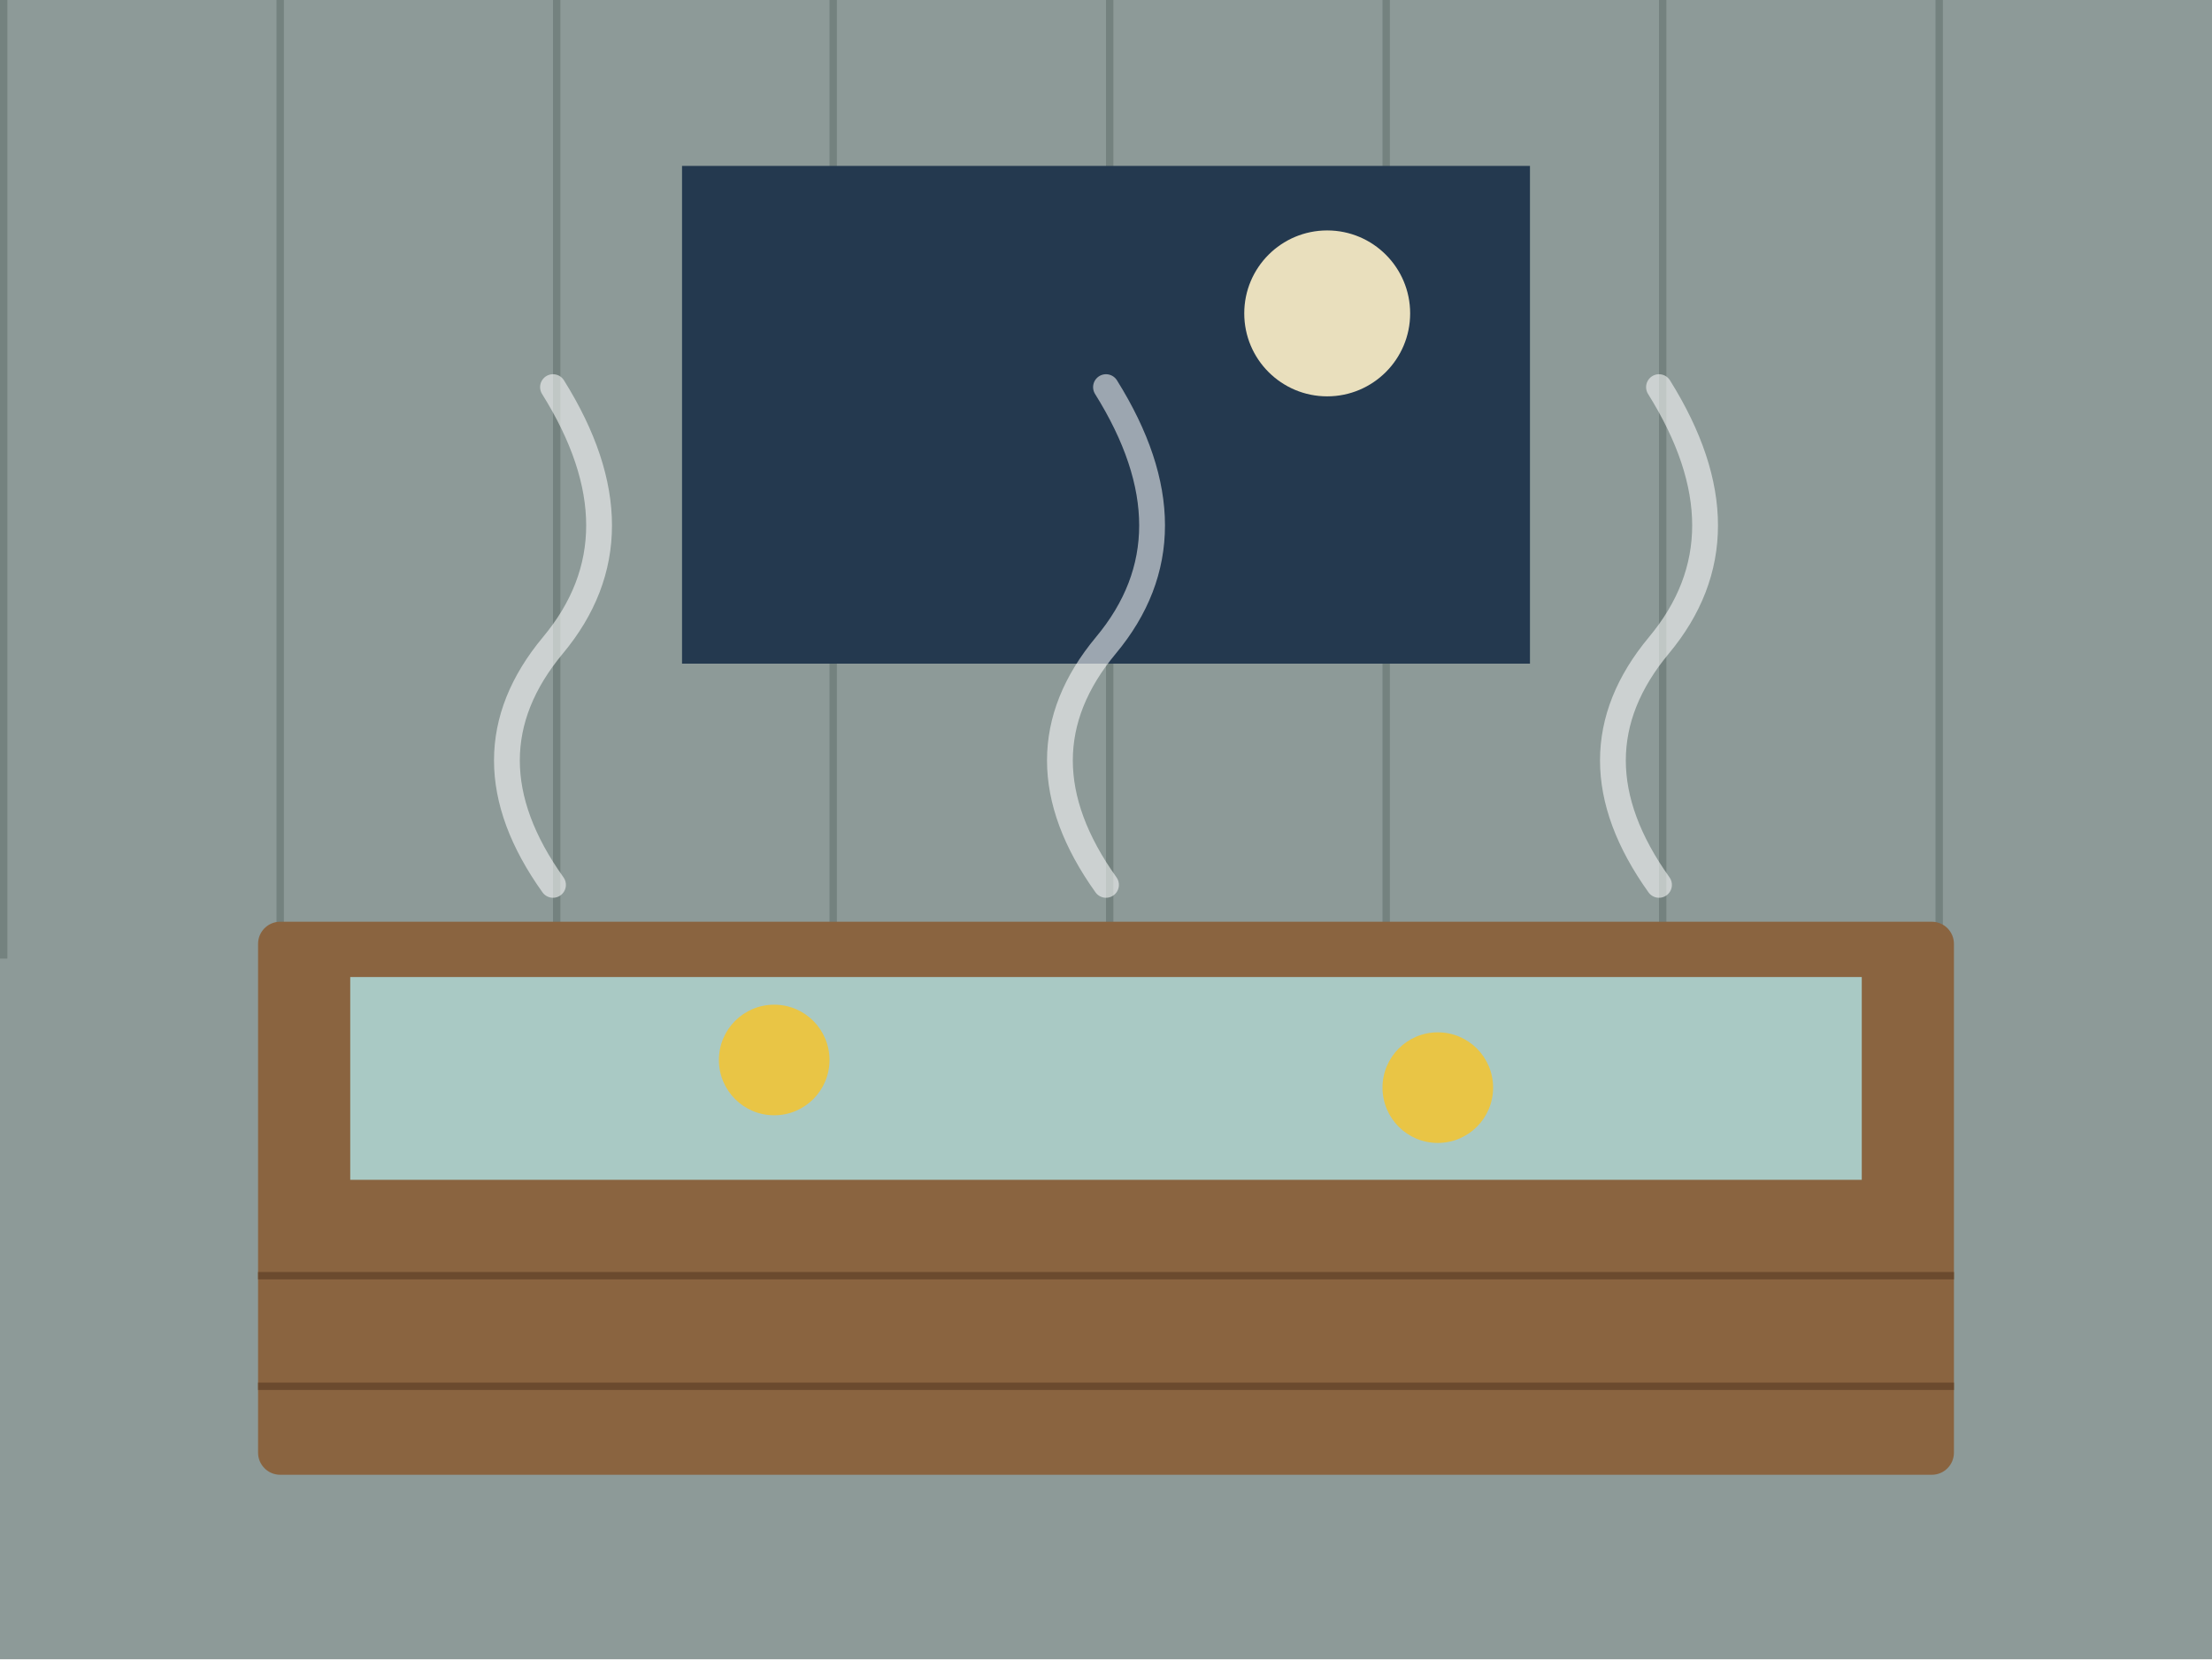
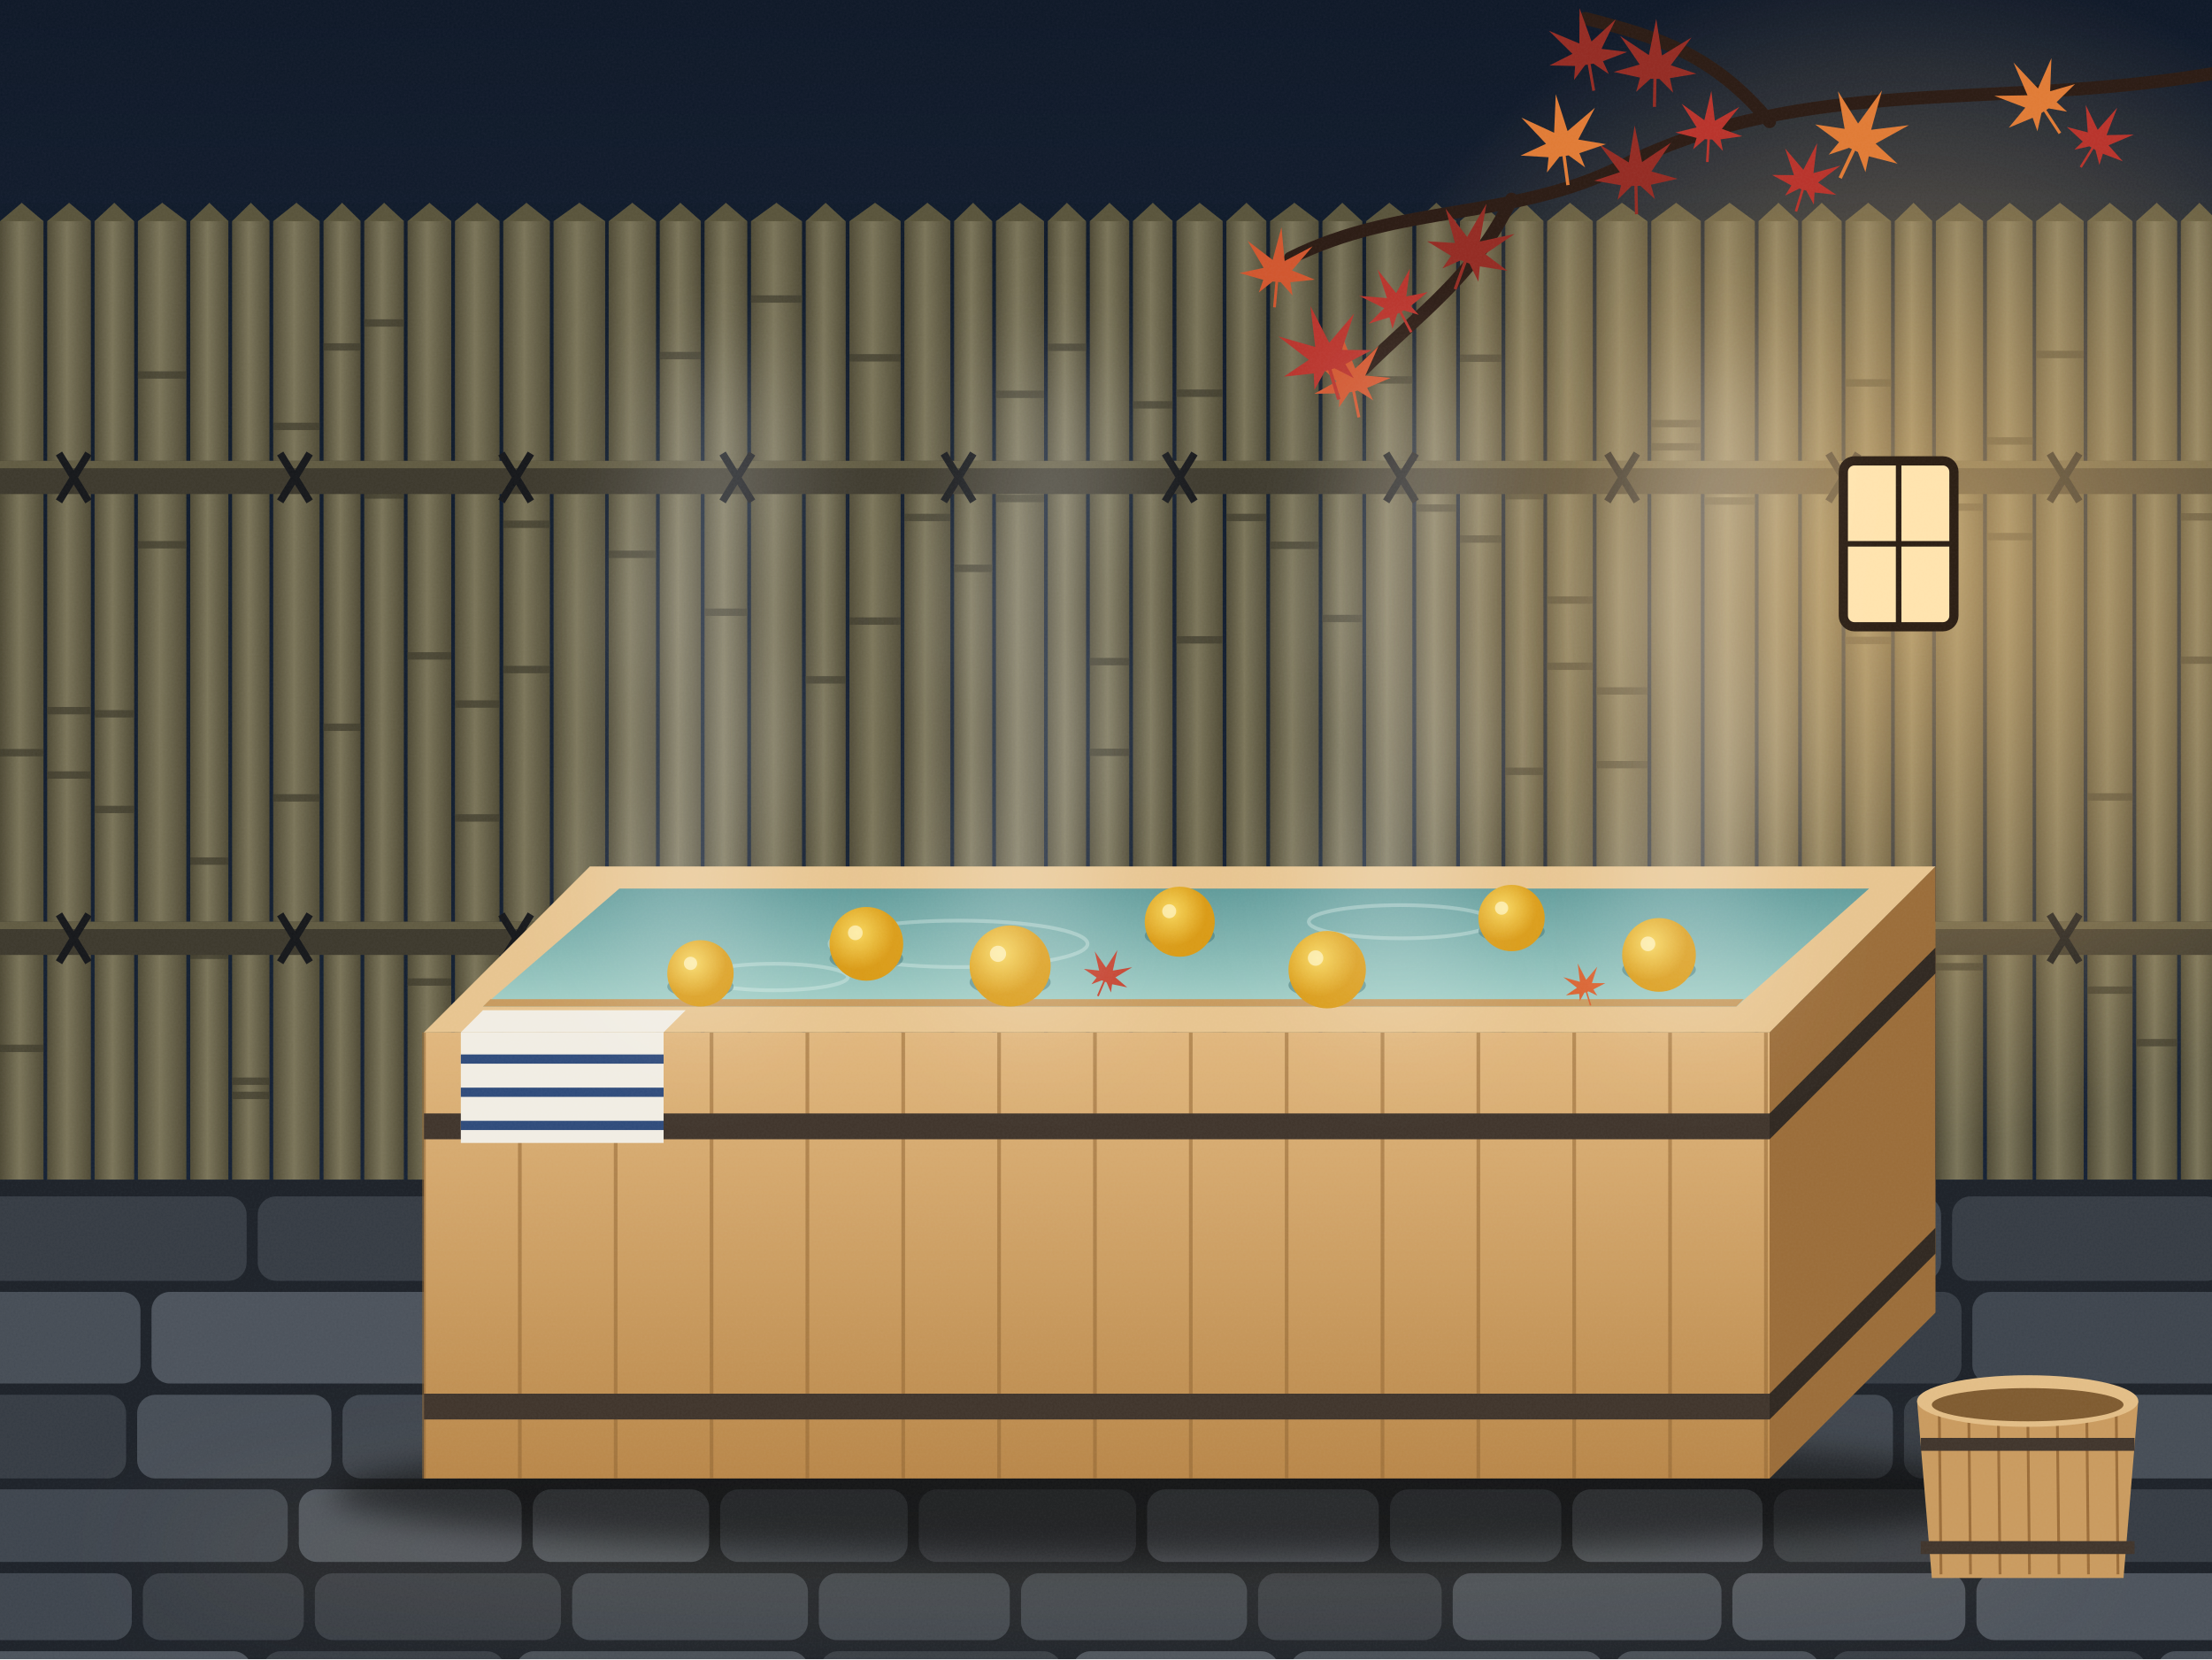
<svg xmlns="http://www.w3.org/2000/svg" viewBox="0 0 1200 900" preserveAspectRatio="xMidYMid slice">
-   <rect x="0" y="0" width="1200" height="900" fill="#8d9a98" />
-   <rect x="0" y="0" width="4" height="520" fill="#74827f" />
-   <rect x="150" y="0" width="4" height="520" fill="#74827f" />
-   <rect x="300" y="0" width="4" height="520" fill="#74827f" />
-   <rect x="450" y="0" width="4" height="520" fill="#74827f" />
-   <rect x="600" y="0" width="4" height="520" fill="#74827f" />
-   <rect x="750" y="0" width="4" height="520" fill="#74827f" />
-   <rect x="900" y="0" width="4" height="520" fill="#74827f" />
-   <rect x="1050" y="0" width="4" height="520" fill="#74827f" />
-   <rect x="370" y="90" width="460" height="270" fill="#24394f" />
-   <circle cx="720" cy="170" r="45" fill="#e9dfbd" />
-   <rect x="140" y="500" width="920" height="300" fill="#8a6440" rx="12" />
-   <rect x="190" y="530" width="820" height="110" fill="#a9c9c4" />
-   <rect x="140" y="690" width="920" height="4" fill="#6b4a2e" />
-   <rect x="140" y="750" width="920" height="4" fill="#6b4a2e" />
-   <circle cx="420" cy="575" r="30" fill="#e9c545" />
-   <circle cx="780" cy="590" r="30" fill="#e9c545" />
-   <path d="M300 480 q-50 -70 0 -130 t0 -140" stroke="#ffffff" stroke-opacity=".55" stroke-width="14" fill="none" stroke-linecap="round" />
-   <path d="M600 480 q-50 -70 0 -130 t0 -140" stroke="#ffffff" stroke-opacity=".55" stroke-width="14" fill="none" stroke-linecap="round" />
-   <path d="M900 480 q-50 -70 0 -130 t0 -140" stroke="#ffffff" stroke-opacity=".55" stroke-width="14" fill="none" stroke-linecap="round" />
+   <defs>
+     <linearGradient id="night" x1="0" y1="0" x2="0" y2="1">
+       <stop offset="0" stop-color="#0d1727" />
+       <stop offset="1" stop-color="#1e2d45" />
+     </linearGradient>
+     <linearGradient id="bam" x1="0" y1="0" x2="1" y2="0">
+       <stop offset="0" stop-color="#7d6c3e" />
+       <stop offset=".45" stop-color="#c9b67c" />
+       <stop offset="1" stop-color="#7d6c3e" />
+     </linearGradient>
+     <linearGradient id="front" x1="0" y1="0" x2="0" y2="1">
+       <stop offset="0" stop-color="#e0b67c" />
+       <stop offset="1" stop-color="#b88648" />
+     </linearGradient>
+     <linearGradient id="water" x1="0" y1="0" x2="0" y2="1">
+       <stop offset="0" stop-color="#5f9a99" />
+       <stop offset="1" stop-color="#a4d0c8" />
+     </linearGradient>
+     <radialGradient id="lamp">
+       <stop offset="0" stop-color="#ffcf86" stop-opacity=".55" />
+       <stop offset="1" stop-color="#ffcf86" stop-opacity="0" />
+     </radialGradient>
+     <radialGradient id="yz" cx=".38" cy=".35">
+       <stop offset="0" stop-color="#f8d65a" />
+       <stop offset="1" stop-color="#d99a14" />
+     </radialGradient>
+     <filter id="b30" filterUnits="userSpaceOnUse" x="0" y="0" width="1200" height="900">
+       <feGaussianBlur stdDeviation="30" />
+     </filter>
+     <filter id="b8" x="-50%" y="-50%" width="200%" height="200%">
+       <feGaussianBlur stdDeviation="8" />
+     </filter>
+     <filter id="grain" x="0" y="0" width="100%" height="100%">
+       <feTurbulence type="fractalNoise" baseFrequency=".85" numOctaves="3" stitchTiles="stitch" />
+       <feColorMatrix values="0 0 0 0 1  0 0 0 0 1  0 0 0 0 1  0 0 0 .6 0" />
+     </filter>
+   </defs>
+   <rect width="1200" height="900" fill="url(#night)" />
+   <rect x="0" y="120" width="23.6" height="520" fill="url(#bam)" />
+   <rect x="0" y="406.3" width="23.6" height="4" fill="#5c4f2b" opacity=".7" />
+   <rect x="0" y="566.7" width="23.6" height="4" fill="#5c4f2b" opacity=".7" />
+   <path d="M0 120 l11.8 -10 l11.8 10Z" fill="#8f7d48" />
+   <rect x="25.6" y="120" width="23.7" height="520" fill="url(#bam)" />
+   <rect x="25.6" y="383.5" width="23.7" height="4" fill="#5c4f2b" opacity=".7" />
+   <rect x="25.6" y="418.4" width="23.7" height="4" fill="#5c4f2b" opacity=".7" />
+   <path d="M25.6 120 l11.9 -10 l11.9 10Z" fill="#8f7d48" />
+   <rect x="51.3" y="120" width="21.5" height="520" fill="url(#bam)" />
+   <rect x="51.3" y="385.2" width="21.5" height="4" fill="#5c4f2b" opacity=".7" />
+   <rect x="51.3" y="437.1" width="21.5" height="4" fill="#5c4f2b" opacity=".7" />
+   <path d="M51.3 120 l10.7 -10 l10.7 10Z" fill="#8f7d48" />
+   <rect x="74.8" y="120" width="26.3" height="520" fill="url(#bam)" />
+   <rect x="74.8" y="201.4" width="26.3" height="4" fill="#5c4f2b" opacity=".7" />
+   <rect x="74.8" y="293.5" width="26.3" height="4" fill="#5c4f2b" opacity=".7" />
+   <path d="M74.8 120 l13.2 -10 l13.2 10Z" fill="#8f7d48" />
+   <rect x="103.2" y="120" width="20.7" height="520" fill="url(#bam)" />
+   <rect x="103.2" y="516.2" width="20.7" height="4" fill="#5c4f2b" opacity=".7" />
+   <rect x="103.2" y="465.1" width="20.7" height="4" fill="#5c4f2b" opacity=".7" />
+   <path d="M103.2 120 l10.4 -10 l10.4 10Z" fill="#8f7d48" />
+   <rect x="125.9" y="120" width="20.3" height="520" fill="url(#bam)" />
+   <rect x="125.9" y="592.2" width="20.3" height="4" fill="#5c4f2b" opacity=".7" />
+   <rect x="125.9" y="584.5" width="20.3" height="4" fill="#5c4f2b" opacity=".7" />
+   <path d="M125.9 120 l10.2 -10 l10.2 10Z" fill="#8f7d48" />
+   <rect x="148.2" y="120" width="25.2" height="520" fill="url(#bam)" />
+   <rect x="148.2" y="430.8" width="25.2" height="4" fill="#5c4f2b" opacity=".7" />
+   <rect x="148.2" y="229.3" width="25.2" height="4" fill="#5c4f2b" opacity=".7" />
+   <path d="M148.2 120 l12.6 -10 l12.6 10Z" fill="#8f7d48" />
+   <rect x="175.5" y="120" width="20.1" height="520" fill="url(#bam)" />
+   <rect x="175.5" y="392.5" width="20.1" height="4" fill="#5c4f2b" opacity=".7" />
+   <rect x="175.5" y="186.2" width="20.1" height="4" fill="#5c4f2b" opacity=".7" />
+   <path d="M175.5 120 l10.1 -10 l10.1 10Z" fill="#8f7d48" />
+   <rect x="197.6" y="120" width="21.5" height="520" fill="url(#bam)" />
+   <rect x="197.6" y="266.5" width="21.5" height="4" fill="#5c4f2b" opacity=".7" />
+   <rect x="197.6" y="173.2" width="21.5" height="4" fill="#5c4f2b" opacity=".7" />
+   <path d="M197.6 120 l10.8 -10 l10.8 10Z" fill="#8f7d48" />
+   <rect x="221.1" y="120" width="23.7" height="520" fill="url(#bam)" />
+   <rect x="221.1" y="353.8" width="23.7" height="4" fill="#5c4f2b" opacity=".7" />
+   <rect x="221.1" y="530.7" width="23.7" height="4" fill="#5c4f2b" opacity=".7" />
+   <path d="M221.1 120 l11.9 -10 l11.9 10Z" fill="#8f7d48" />
+   <rect x="246.8" y="120" width="24.2" height="520" fill="url(#bam)" />
+   <rect x="246.8" y="441.7" width="24.2" height="4" fill="#5c4f2b" opacity=".7" />
+   <rect x="246.8" y="379.9" width="24.2" height="4" fill="#5c4f2b" opacity=".7" />
+   <path d="M246.8 120 l12.1 -10 l12.1 10Z" fill="#8f7d48" />
+   <rect x="273" y="120" width="25.3" height="520" fill="url(#bam)" />
+   <rect x="273" y="361.2" width="25.3" height="4" fill="#5c4f2b" opacity=".7" />
+   <rect x="273" y="282.4" width="25.3" height="4" fill="#5c4f2b" opacity=".7" />
+   <path d="M273 120 l12.6 -10 l12.6 10Z" fill="#8f7d48" />
+   <rect x="300.3" y="120" width="28" height="520" fill="url(#bam)" />
+   <rect x="300.3" y="598.1" width="28" height="4" fill="#5c4f2b" opacity=".7" />
+   <rect x="300.3" y="529.7" width="28" height="4" fill="#5c4f2b" opacity=".7" />
+   <path d="M300.3 120 l14 -10 l14 10Z" fill="#8f7d48" />
+   <rect x="330.2" y="120" width="25.7" height="520" fill="url(#bam)" />
+   <rect x="330.2" y="298.7" width="25.7" height="4" fill="#5c4f2b" opacity=".7" />
+   <rect x="330.2" y="261.1" width="25.7" height="4" fill="#5c4f2b" opacity=".7" />
+   <path d="M330.2 120 l12.8 -10 l12.8 10Z" fill="#8f7d48" />
+   <rect x="357.9" y="120" width="22.3" height="520" fill="url(#bam)" />
+   <rect x="357.9" y="190.9" width="22.3" height="4" fill="#5c4f2b" opacity=".7" />
+   <rect x="357.9" y="497.2" width="22.3" height="4" fill="#5c4f2b" opacity=".7" />
+   <path d="M357.9 120 l11.2 -10 l11.2 10Z" fill="#8f7d48" />
+   <rect x="382.2" y="120" width="23.2" height="520" fill="url(#bam)" />
+   <rect x="382.2" y="532.5" width="23.2" height="4" fill="#5c4f2b" opacity=".7" />
+   <rect x="382.2" y="330.1" width="23.2" height="4" fill="#5c4f2b" opacity=".7" />
+   <path d="M382.2 120 l11.6 -10 l11.6 10Z" fill="#8f7d48" />
+   <rect x="407.4" y="120" width="27.7" height="520" fill="url(#bam)" />
+   <rect x="407.4" y="532.8" width="27.7" height="4" fill="#5c4f2b" opacity=".7" />
+   <rect x="407.4" y="160.2" width="27.7" height="4" fill="#5c4f2b" opacity=".7" />
+   <path d="M407.4 120 l13.8 -10 l13.8 10Z" fill="#8f7d48" />
+   <rect x="437.1" y="120" width="21.7" height="520" fill="url(#bam)" />
+   <rect x="437.1" y="560.5" width="21.7" height="4" fill="#5c4f2b" opacity=".7" />
+   <rect x="437.1" y="366.8" width="21.7" height="4" fill="#5c4f2b" opacity=".7" />
+   <path d="M437.1 120 l10.8 -10 l10.8 10Z" fill="#8f7d48" />
+   <rect x="460.8" y="120" width="27.8" height="520" fill="url(#bam)" />
+   <rect x="460.8" y="334.9" width="27.8" height="4" fill="#5c4f2b" opacity=".7" />
+   <rect x="460.8" y="192.1" width="27.8" height="4" fill="#5c4f2b" opacity=".7" />
+   <path d="M460.8 120 l13.9 -10 l13.9 10Z" fill="#8f7d48" />
+   <rect x="490.6" y="120" width="25" height="520" fill="url(#bam)" />
+   <rect x="490.6" y="502.5" width="25" height="4" fill="#5c4f2b" opacity=".7" />
+   <rect x="490.6" y="278.7" width="25" height="4" fill="#5c4f2b" opacity=".7" />
+   <path d="M490.6 120 l12.5 -10 l12.5 10Z" fill="#8f7d48" />
+   <rect x="517.6" y="120" width="20.7" height="520" fill="url(#bam)" />
+   <rect x="517.6" y="306.3" width="20.7" height="4" fill="#5c4f2b" opacity=".7" />
+   <rect x="517.6" y="584.2" width="20.7" height="4" fill="#5c4f2b" opacity=".7" />
+   <path d="M517.6 120 l10.3 -10 l10.3 10Z" fill="#8f7d48" />
+   <rect x="540.3" y="120" width="26.1" height="520" fill="url(#bam)" />
+   <rect x="540.3" y="211.9" width="26.1" height="4" fill="#5c4f2b" opacity=".7" />
+   <rect x="540.3" y="268.4" width="26.1" height="4" fill="#5c4f2b" opacity=".7" />
+   <path d="M540.3 120 l13 -10 l13 10Z" fill="#8f7d48" />
+   <rect x="568.4" y="120" width="20.8" height="520" fill="url(#bam)" />
+   <rect x="568.4" y="186.4" width="20.8" height="4" fill="#5c4f2b" opacity=".7" />
+   <rect x="568.4" y="510.7" width="20.8" height="4" fill="#5c4f2b" opacity=".7" />
+   <path d="M568.4 120 l10.4 -10 l10.4 10Z" fill="#8f7d48" />
+   <rect x="591.2" y="120" width="21.4" height="520" fill="url(#bam)" />
+   <rect x="591.2" y="406.1" width="21.4" height="4" fill="#5c4f2b" opacity=".7" />
+   <rect x="591.2" y="356.9" width="21.4" height="4" fill="#5c4f2b" opacity=".7" />
+   <path d="M591.2 120 l10.7 -10 l10.7 10Z" fill="#8f7d48" />
+   <rect x="614.6" y="120" width="21.5" height="520" fill="url(#bam)" />
+   <rect x="614.6" y="482" width="21.5" height="4" fill="#5c4f2b" opacity=".7" />
+   <rect x="614.6" y="217.6" width="21.5" height="4" fill="#5c4f2b" opacity=".7" />
+   <path d="M614.6 120 l10.8 -10 l10.8 10Z" fill="#8f7d48" />
+   <rect x="638.2" y="120" width="25.1" height="520" fill="url(#bam)" />
+   <rect x="638.2" y="211.3" width="25.1" height="4" fill="#5c4f2b" opacity=".7" />
+   <rect x="638.2" y="345.1" width="25.1" height="4" fill="#5c4f2b" opacity=".7" />
+   <path d="M638.2 120 l12.6 -10 l12.6 10Z" fill="#8f7d48" />
+   <rect x="665.3" y="120" width="21.7" height="520" fill="url(#bam)" />
+   <rect x="665.3" y="278.7" width="21.7" height="4" fill="#5c4f2b" opacity=".7" />
+   <rect x="665.3" y="587.2" width="21.7" height="4" fill="#5c4f2b" opacity=".7" />
+   <path d="M665.3 120 l10.9 -10 l10.9 10Z" fill="#8f7d48" />
+   <rect x="689" y="120" width="26.4" height="520" fill="url(#bam)" />
+   <rect x="689" y="293.8" width="26.4" height="4" fill="#5c4f2b" opacity=".7" />
+   <rect x="689" y="549.3" width="26.4" height="4" fill="#5c4f2b" opacity=".7" />
+   <path d="M689 120 l13.2 -10 l13.2 10Z" fill="#8f7d48" />
+   <rect x="717.4" y="120" width="21.7" height="520" fill="url(#bam)" />
+   <rect x="717.4" y="333.5" width="21.7" height="4" fill="#5c4f2b" opacity=".7" />
+   <rect x="717.4" y="535.9" width="21.7" height="4" fill="#5c4f2b" opacity=".7" />
+   <path d="M717.4 120 l10.8 -10 l10.8 10Z" fill="#8f7d48" />
+   <rect x="741.1" y="120" width="25.1" height="520" fill="url(#bam)" />
+   <rect x="741.1" y="204.1" width="25.1" height="4" fill="#5c4f2b" opacity=".7" />
+   <rect x="741.1" y="595.3" width="25.1" height="4" fill="#5c4f2b" opacity=".7" />
+   <path d="M741.1 120 l12.6 -10 l12.6 10Z" fill="#8f7d48" />
+   <rect x="768.3" y="120" width="21.7" height="520" fill="url(#bam)" />
+   <rect x="768.3" y="273.6" width="21.7" height="4" fill="#5c4f2b" opacity=".7" />
+   <rect x="768.3" y="500" width="21.7" height="4" fill="#5c4f2b" opacity=".7" />
+   <path d="M768.3 120 l10.9 -10 l10.9 10Z" fill="#8f7d48" />
+   <rect x="792" y="120" width="22.6" height="520" fill="url(#bam)" />
+   <rect x="792" y="290.4" width="22.6" height="4" fill="#5c4f2b" opacity=".7" />
+   <rect x="792" y="192.3" width="22.6" height="4" fill="#5c4f2b" opacity=".7" />
+   <path d="M792 120 l11.3 -10 l11.3 10Z" fill="#8f7d48" />
+   <rect x="816.6" y="120" width="20.7" height="520" fill="url(#bam)" />
+   <rect x="816.6" y="416.4" width="20.7" height="4" fill="#5c4f2b" opacity=".7" />
+   <rect x="816.6" y="266.9" width="20.7" height="4" fill="#5c4f2b" opacity=".7" />
+   <path d="M816.6 120 l10.4 -10 l10.4 10Z" fill="#8f7d48" />
+   <rect x="839.3" y="120" width="24.8" height="520" fill="url(#bam)" />
+   <rect x="839.3" y="323.5" width="24.8" height="4" fill="#5c4f2b" opacity=".7" />
+   <rect x="839.3" y="359.4" width="24.8" height="4" fill="#5c4f2b" opacity=".7" />
+   <path d="M839.3 120 l12.4 -10 l12.4 10Z" fill="#8f7d48" />
+   <rect x="866.1" y="120" width="27.7" height="520" fill="url(#bam)" />
+   <rect x="866.1" y="372.8" width="27.7" height="4" fill="#5c4f2b" opacity=".7" />
+   <rect x="866.1" y="412.8" width="27.7" height="4" fill="#5c4f2b" opacity=".7" />
+   <path d="M866.1 120 l13.8 -10 l13.8 10Z" fill="#8f7d48" />
+   <rect x="895.8" y="120" width="26.9" height="520" fill="url(#bam)" />
+   <rect x="895.8" y="240.4" width="26.9" height="4" fill="#5c4f2b" opacity=".7" />
+   <rect x="895.8" y="227.8" width="26.9" height="4" fill="#5c4f2b" opacity=".7" />
+   <path d="M895.8 120 l13.5 -10 l13.5 10Z" fill="#8f7d48" />
+   <rect x="924.7" y="120" width="27.3" height="520" fill="url(#bam)" />
+   <rect x="924.7" y="519.8" width="27.3" height="4" fill="#5c4f2b" opacity=".7" />
+   <rect x="924.7" y="269.8" width="27.3" height="4" fill="#5c4f2b" opacity=".7" />
+   <path d="M924.7 120 l13.6 -10 l13.6 10Z" fill="#8f7d48" />
+   <rect x="954" y="120" width="21.5" height="520" fill="url(#bam)" />
+   <rect x="954" y="485.3" width="21.5" height="4" fill="#5c4f2b" opacity=".7" />
+   <rect x="954" y="573.8" width="21.5" height="4" fill="#5c4f2b" opacity=".7" />
+   <path d="M954 120 l10.8 -10 l10.8 10Z" fill="#8f7d48" />
+   <rect x="977.5" y="120" width="21.6" height="520" fill="url(#bam)" />
+   <rect x="977.5" y="578.1" width="21.6" height="4" fill="#5c4f2b" opacity=".7" />
+   <rect x="977.5" y="548.2" width="21.6" height="4" fill="#5c4f2b" opacity=".7" />
+   <path d="M977.5 120 l10.8 -10 l10.8 10Z" fill="#8f7d48" />
+   <rect x="1001.1" y="120" width="24.8" height="520" fill="url(#bam)" />
+   <rect x="1001.1" y="345.4" width="24.8" height="4" fill="#5c4f2b" opacity=".7" />
+   <rect x="1001.1" y="205.7" width="24.8" height="4" fill="#5c4f2b" opacity=".7" />
+   <path d="M1001.1 120 l12.4 -10 l12.4 10Z" fill="#8f7d48" />
+   <rect x="1027.9" y="120" width="20.3" height="520" fill="url(#bam)" />
+   <rect x="1027.9" y="583.6" width="20.3" height="4" fill="#5c4f2b" opacity=".7" />
+   <rect x="1027.9" y="264.9" width="20.3" height="4" fill="#5c4f2b" opacity=".7" />
+   <path d="M1027.9 120 l10.2 -10 l10.2 10Z" fill="#8f7d48" />
+   <rect x="1050.2" y="120" width="25.6" height="520" fill="url(#bam)" />
+   <rect x="1050.2" y="273.1" width="25.6" height="4" fill="#5c4f2b" opacity=".7" />
+   <rect x="1050.2" y="522.4" width="25.6" height="4" fill="#5c4f2b" opacity=".7" />
+   <path d="M1050.2 120 l12.8 -10 l12.8 10Z" fill="#8f7d48" />
+   <rect x="1077.9" y="120" width="24.8" height="520" fill="url(#bam)" />
+   <rect x="1077.9" y="289.1" width="24.8" height="4" fill="#5c4f2b" opacity=".7" />
+   <rect x="1077.9" y="237.2" width="24.8" height="4" fill="#5c4f2b" opacity=".7" />
+   <path d="M1077.9 120 l12.4 -10 l12.4 10Z" fill="#8f7d48" />
+   <rect x="1104.6" y="120" width="25.8" height="520" fill="url(#bam)" />
+   <rect x="1104.6" y="190.3" width="25.8" height="4" fill="#5c4f2b" opacity=".7" />
+   <rect x="1104.6" y="260.5" width="25.8" height="4" fill="#5c4f2b" opacity=".7" />
+   <path d="M1104.6 120 l12.9 -10 l12.9 10Z" fill="#8f7d48" />
+   <rect x="1132.4" y="120" width="24.5" height="520" fill="url(#bam)" />
+   <rect x="1132.4" y="535.1" width="24.5" height="4" fill="#5c4f2b" opacity=".7" />
+   <rect x="1132.4" y="430.3" width="24.5" height="4" fill="#5c4f2b" opacity=".7" />
+   <path d="M1132.4 120 l12.2 -10 l12.2 10Z" fill="#8f7d48" />
+   <rect x="1158.9" y="120" width="22.2" height="520" fill="url(#bam)" />
+   <rect x="1158.9" y="563.6" width="22.2" height="4" fill="#5c4f2b" opacity=".7" />
+   <rect x="1158.9" y="249.8" width="22.2" height="4" fill="#5c4f2b" opacity=".7" />
+   <path d="M1158.9 120 l11.1 -10 l11.1 10Z" fill="#8f7d48" />
+   <rect x="1183.1" y="120" width="20.1" height="520" fill="url(#bam)" />
+   <rect x="1183.1" y="278.4" width="20.1" height="4" fill="#5c4f2b" opacity=".7" />
+   <rect x="1183.1" y="356.1" width="20.1" height="4" fill="#5c4f2b" opacity=".7" />
+   <path d="M1183.1 120 l10.1 -10 l10.1 10Z" fill="#8f7d48" />
+   <rect y="250" width="1200" height="18" fill="#5f5030" />
+   <rect y="250" width="1200" height="4" fill="#9c8a55" />
+   <path d="M32 246 l16 26 M48 246 l-16 26" stroke="#1a1410" stroke-width="4" />
+   <path d="M152 246 l16 26 M168 246 l-16 26" stroke="#1a1410" stroke-width="4" />
+   <path d="M272 246 l16 26 M288 246 l-16 26" stroke="#1a1410" stroke-width="4" />
+   <path d="M392 246 l16 26 M408 246 l-16 26" stroke="#1a1410" stroke-width="4" />
+   <path d="M512 246 l16 26 M528 246 l-16 26" stroke="#1a1410" stroke-width="4" />
+   <path d="M632 246 l16 26 M648 246 l-16 26" stroke="#1a1410" stroke-width="4" />
+   <path d="M752 246 l16 26 M768 246 l-16 26" stroke="#1a1410" stroke-width="4" />
+   <path d="M872 246 l16 26 M888 246 l-16 26" stroke="#1a1410" stroke-width="4" />
+   <path d="M992 246 l16 26 M1008 246 l-16 26" stroke="#1a1410" stroke-width="4" />
+   <path d="M1112 246 l16 26 M1128 246 l-16 26" stroke="#1a1410" stroke-width="4" />
+   <rect y="500" width="1200" height="18" fill="#5f5030" />
+   <rect y="500" width="1200" height="4" fill="#9c8a55" />
+   <path d="M32 496 l16 26 M48 496 l-16 26" stroke="#1a1410" stroke-width="4" />
+   <path d="M152 496 l16 26 M168 496 l-16 26" stroke="#1a1410" stroke-width="4" />
+   <path d="M272 496 l16 26 M288 496 l-16 26" stroke="#1a1410" stroke-width="4" />
+   <path d="M392 496 l16 26 M408 496 l-16 26" stroke="#1a1410" stroke-width="4" />
+   <path d="M512 496 l16 26 M528 496 l-16 26" stroke="#1a1410" stroke-width="4" />
+   <path d="M632 496 l16 26 M648 496 l-16 26" stroke="#1a1410" stroke-width="4" />
+   <path d="M752 496 l16 26 M768 496 l-16 26" stroke="#1a1410" stroke-width="4" />
+   <path d="M872 496 l16 26 M888 496 l-16 26" stroke="#1a1410" stroke-width="4" />
+   <path d="M992 496 l16 26 M1008 496 l-16 26" stroke="#1a1410" stroke-width="4" />
+   <path d="M1112 496 l16 26 M1128 496 l-16 26" stroke="#1a1410" stroke-width="4" />
+   <rect y="110" width="1200" height="540" fill="#0d1727" opacity=".42" />
+   <circle cx="1030" cy="300" r="320" fill="url(#lamp)" />
+   <rect x="1000" y="250" width="60" height="90" rx="6" fill="#ffe3ad" />
+   <rect x="1000" y="250" width="60" height="90" rx="6" fill="none" stroke="#2a1d12" stroke-width="5" />
+   <path d="M1030 250 V340 M1000 295 H1060" stroke="#2a1d12" stroke-width="3" />
+   <path d="M1200 40 C1080 60 980 40 880 90 C820 120 760 110 700 140 M960 66 C930 30 900 20 860 10 M820 108 C800 150 770 170 740 200" stroke="#2a1a12" stroke-width="7" fill="none" stroke-linecap="round" />
+   <polygon points="682.9,158.7 685.3,151.8 672.4,148.1 685.5,145.3 676.8,130.6 690.4,141 695.2,123.2 696.9,141.6 712.1,133.6 700.9,146.7 713.3,151.7 700,153.1 701.2,160.3 694.8,153.1 690.4,152.7" fill="#d0552d" />
+   <path d="M693 148.8 L691.4 166.7" stroke="#d0552d" stroke-width="1.5" />
+   <polygon points="726.4,221 726.8,213.4 713,213.6 725.1,206.9 712.1,194.9 728.6,201.3 728.1,182.3 735.2,199.9 747.9,187.6 740.7,203.7 754.4,205 741.7,210.4 745,217.2 736.6,211.9 732.1,212.8" fill="#d0552d" />
+   <path d="M733.5 208.2 L737.2 226.4" stroke="#d0552d" stroke-width="1.6" />
+   <polygon points="853.9,43.4 854.5,35.8 840.6,35.5 853,29.2 840.3,16.7 856.8,23.6 856.9,4.4 863.4,22.5 876.6,10.4 868.8,26.5 882.7,28.2 869.6,33.2 872.8,40.2 864.4,34.5 859.9,35.3" fill="#932a22" />
+   <path d="M861.4 30.8 L864.6 49.2" stroke="#932a22" stroke-width="1.6" />
+   <polygon points="877.5,108.4 879.4,100.5 864.8,98 878.8,93.4 867.5,78.2 883.6,88.1 886.8,68 890.8,87.9 906.5,77.4 895.9,93 910.1,97 895.6,100.2 897.8,108 889.9,100.8 885.1,100.9" fill="#932a22" />
+   <path d="M887.4 96.3 L887.8 116.2" stroke="#932a22" stroke-width="1.7" />
+   <polygon points="918.5,81 920.4,74.8 908.9,71.9 920.4,69.1 912.3,56.3 924.6,65.2 928.4,49.3 930.3,65.5 943.6,58 934.1,69.9 945.2,73.9 933.4,75.6 934.7,81.9 928.9,75.7 924.9,75.5" fill="#b8322a" />
+   <path d="M927.1 72 L926.2 87.9" stroke="#b8322a" stroke-width="1.4" />
+   <polygon points="782.5,145.6 787.2,138.8 774.2,130.9 789.3,131.8 784.2,113.1 795.9,128.5 806.4,110.5 802.8,131 821.7,126.9 805.7,137.8 817.8,146.9 802.8,144.5 802,152.8 797.2,143 792.5,141.2" fill="#932a22" />
+   <path d="M796.4 137.8 L789.4 156.9" stroke="#932a22" stroke-width="1.7" />
+   <polygon points="992,83.9 997.7,77.1 984.7,67.5 1000.7,69.9 997.1,49.5 1008,67 1021,49 1015.1,70.4 1035.6,67.9 1017.5,77.9 1029.4,88.8 1013.8,84.8 1012,93.4 1007.9,82.5 1003.1,80.2" fill="#e07a34" />
+   <path d="M1007.6 77 L998.3 96.6" stroke="#e07a34" stroke-width="1.9" />
+   <polygon points="1105.3,71.2 1102.7,63.9 1089.7,69.3 1098.7,58.4 1081.9,52 1099.9,51.7 1092.3,33.9 1105.6,48 1112.9,31.5 1112.2,49.5 1125.7,45.6 1115.7,55.4 1121.4,60.6 1111.4,58.8 1107.5,61.3" fill="#e07a34" />
+   <path d="M1107.1 56.5 L1117.5 72.3" stroke="#e07a34" stroke-width="1.6" />
+   <polygon points="755.4,178.4 753.8,172.1 742.5,175.6 750.9,167.2 737.3,160.5 752.4,161.7 747.3,146.2 757.4,159 764.9,145.7 762.9,160.8 774.5,158.5 765.3,166 769.7,170.8 761.5,168.4 758,170.3" fill="#b8322a" />
+   <path d="M758.1 166.2 L765.6 180.2" stroke="#b8322a" stroke-width="1.4" />
+   <polygon points="839.2,93.6 840.1,85.3 824.9,84.4 838.7,78 825.3,63.8 843.1,72 844,51.1 850.4,71.1 865.3,58.4 856.2,75.7 871.2,78.2 856.8,83.1 859.9,90.8 851,84.3 846,85" fill="#e07a34" />
+   <path d="M847.9 80.1 L850.6 100.4" stroke="#e07a34" stroke-width="1.8" />
+   <polygon points="968.4,106.1 971.8,100.6 961.3,94.9 973.2,95 968.4,80.5 978.3,92.1 985.8,77.6 983.8,93.9 998.5,89.8 986.3,99 996.2,105.7 984.4,104.4 984,111 979.9,103.4 976.1,102.3" fill="#b8322a" />
+   <path d="M979 99.4 L974.3 114.7" stroke="#b8322a" stroke-width="1.4" />
+   <polygon points="1125.3,81.2 1129.9,76.8 1121.3,68.9 1132.6,71.8 1131.5,57 1138,70.4 1148.6,58.4 1142.8,73.3 1157.6,73 1143.9,78.8 1151.6,87.5 1140.8,83.4 1138.9,89.5 1136.8,81.4 1133.5,79.4" fill="#b8322a" />
+   <path d="M1137 77.4 L1128.8 90.7" stroke="#b8322a" stroke-width="1.3" />
+   <polygon points="713.1,211.5 712.7,202.6 696.5,204.3 710,195.2 693.5,182.5 713.5,188.2 710.9,166 721.1,185.9 734.6,170.1 727.9,189.8 744.2,189.9 729.8,197.5 734.4,205.1 724,199.8 718.8,201.3" fill="#b8322a" />
+   <path d="M720 195.8 L726.3 216.7" stroke="#b8322a" stroke-width="1.9" />
+   <polygon points="887.6,49.8 889.7,42.1 875.4,39 889.5,35 878.9,19.5 894.5,29.9 898.5,10.2 901.6,30.1 917.7,20.3 906.4,35.4 920.3,40 905.9,42.4 907.7,50.3 900.2,42.8 895.4,42.7" fill="#932a22" />
+   <path d="M897.9 38.3 L897.5 58" stroke="#932a22" stroke-width="1.7" />
+   <rect y="640" width="1200" height="260" fill="#1c2128" />
+   <rect x="-30.5" y="649" width="164.3" height="45.8" rx="10" fill="#353b43" />
+   <rect x="139.8" y="649" width="120.4" height="45.8" rx="10" fill="#353b43" />
+   <rect x="266.2" y="649" width="101.9" height="45.8" rx="10" fill="#4b525b" />
+   <rect x="374.1" y="649" width="156.3" height="45.8" rx="10" fill="#454c55" />
+   <rect x="536.4" y="649" width="163.2" height="45.8" rx="10" fill="#4b525b" />
+   <rect x="705.6" y="649" width="103.8" height="45.8" rx="10" fill="#353b43" />
+   <rect x="815.4" y="649" width="102.9" height="45.8" rx="10" fill="#454c55" />
+   <rect x="924.3" y="649" width="128.7" height="45.8" rx="10" fill="#3d444d" />
+   <rect x="1059" y="649" width="148" height="45.8" rx="10" fill="#353b43" />
+   <rect x="-50.2" y="700.8" width="126.4" height="49.7" rx="10" fill="#454c55" />
+   <rect x="82.2" y="700.8" width="158.8" height="49.7" rx="10" fill="#4b525b" />
+   <rect x="247" y="700.8" width="140.3" height="49.7" rx="10" fill="#4b525b" />
+   <rect x="393.3" y="700.8" width="144.5" height="49.7" rx="10" fill="#4b525b" />
+   <rect x="543.8" y="700.8" width="112.8" height="49.7" rx="10" fill="#3d444d" />
+   <rect x="662.6" y="700.8" width="109" height="49.7" rx="10" fill="#3d444d" />
+   <rect x="777.6" y="700.8" width="145" height="49.7" rx="10" fill="#353b43" />
+   <rect x="928.7" y="700.8" width="135.4" height="49.7" rx="10" fill="#353b43" />
+   <rect x="1070" y="700.8" width="142.4" height="49.7" rx="10" fill="#3d444d" />
+   <rect x="-32.7" y="756.6" width="101.1" height="45.4" rx="10" fill="#353b43" />
+   <rect x="74.4" y="756.6" width="105.4" height="45.4" rx="10" fill="#454c55" />
+   <rect x="185.8" y="756.6" width="155.7" height="45.4" rx="10" fill="#3d444d" />
+   <rect x="347.5" y="756.6" width="124.2" height="45.4" rx="10" fill="#353b43" />
+   <rect x="477.7" y="756.6" width="170.3" height="45.4" rx="10" fill="#454c55" />
+   <rect x="653.9" y="756.6" width="101.9" height="45.4" rx="10" fill="#4b525b" />
+   <rect x="761.9" y="756.6" width="107" height="45.4" rx="10" fill="#3d444d" />
+   <rect x="874.9" y="756.6" width="152" height="45.4" rx="10" fill="#3d444d" />
+   <rect x="1032.9" y="756.6" width="100.1" height="45.4" rx="10" fill="#353b43" />
+   <rect x="1139" y="756.6" width="154.1" height="45.4" rx="10" fill="#454c55" />
+   <rect x="-9.5" y="807.9" width="165.6" height="39.4" rx="10" fill="#3d444d" />
+   <rect x="162.1" y="807.9" width="120.9" height="39.4" rx="10" fill="#4b525b" />
+   <rect x="289" y="807.9" width="95.7" height="39.4" rx="10" fill="#4b525b" />
+   <rect x="390.7" y="807.9" width="101.7" height="39.4" rx="10" fill="#3d444d" />
+   <rect x="498.4" y="807.9" width="117.9" height="39.4" rx="10" fill="#353b43" />
+   <rect x="622.3" y="807.9" width="125.7" height="39.4" rx="10" fill="#454c55" />
+   <rect x="754.1" y="807.9" width="92.9" height="39.4" rx="10" fill="#3d444d" />
+   <rect x="853" y="807.9" width="103.2" height="39.4" rx="10" fill="#4b525b" />
+   <rect x="962.2" y="807.9" width="172.2" height="39.4" rx="10" fill="#353b43" />
+   <rect x="1140.4" y="807.9" width="132.3" height="39.4" rx="10" fill="#353b43" />
+   <rect x="-13.9" y="853.4" width="85.4" height="36.3" rx="10" fill="#3d444d" />
+   <rect x="77.5" y="853.4" width="87.3" height="36.3" rx="10" fill="#353b43" />
+   <rect x="170.8" y="853.4" width="133.5" height="36.3" rx="10" fill="#353b43" />
+   <rect x="310.4" y="853.4" width="127.9" height="36.3" rx="10" fill="#3d444d" />
+   <rect x="444.2" y="853.4" width="103.6" height="36.3" rx="10" fill="#3d444d" />
+   <rect x="553.9" y="853.4" width="122.6" height="36.3" rx="10" fill="#3d444d" />
+   <rect x="682.5" y="853.4" width="99.6" height="36.3" rx="10" fill="#353b43" />
+   <rect x="788.1" y="853.4" width="145.8" height="36.3" rx="10" fill="#454c55" />
+   <rect x="939.8" y="853.4" width="126.4" height="36.3" rx="10" fill="#4b525b" />
+   <rect x="1072.2" y="853.4" width="169.1" height="36.3" rx="10" fill="#4b525b" />
+   <rect x="-15.7" y="895.7" width="152.2" height="43.9" rx="10" fill="#4b525b" />
+   <rect x="142.5" y="895.7" width="131.4" height="43.9" rx="10" fill="#353b43" />
+   <rect x="279.9" y="895.7" width="158.8" height="43.9" rx="10" fill="#454c55" />
+   <rect x="444.8" y="895.7" width="131.1" height="43.9" rx="10" fill="#353b43" />
+   <rect x="581.8" y="895.7" width="112.1" height="43.9" rx="10" fill="#4b525b" />
+   <rect x="699.9" y="895.7" width="169.9" height="43.9" rx="10" fill="#454c55" />
+   <rect x="875.8" y="895.7" width="111.4" height="43.9" rx="10" fill="#454c55" />
+   <rect x="993.2" y="895.7" width="171.2" height="43.9" rx="10" fill="#353b43" />
+   <rect x="1170.3" y="895.7" width="135.6" height="43.9" rx="10" fill="#454c55" />
+   <ellipse cx="600" cy="840" rx="520" ry="60" fill="#ffcf86" opacity=".07" filter="url(#b30)" />
+   <ellipse cx="640" cy="810" rx="460" ry="34" fill="#000" opacity=".5" filter="url(#b8)" />
+   <polygon points="960,560 1050,470 1050,712 960,802" fill="#9a6c38" />
+   <polygon points="230,560 960,560 960,802 230,802" fill="url(#front)" />
+   <line x1="230" y1="560" x2="230" y2="802" stroke="#8f6432" stroke-width="2" opacity=".55" />
+   <line x1="282" y1="560" x2="282" y2="802" stroke="#8f6432" stroke-width="2" opacity=".55" />
+   <line x1="334" y1="560" x2="334" y2="802" stroke="#8f6432" stroke-width="2" opacity=".55" />
+   <line x1="386" y1="560" x2="386" y2="802" stroke="#8f6432" stroke-width="2" opacity=".55" />
+   <line x1="438" y1="560" x2="438" y2="802" stroke="#8f6432" stroke-width="2" opacity=".55" />
+   <line x1="490" y1="560" x2="490" y2="802" stroke="#8f6432" stroke-width="2" opacity=".55" />
+   <line x1="542" y1="560" x2="542" y2="802" stroke="#8f6432" stroke-width="2" opacity=".55" />
+   <line x1="594" y1="560" x2="594" y2="802" stroke="#8f6432" stroke-width="2" opacity=".55" />
+   <line x1="646" y1="560" x2="646" y2="802" stroke="#8f6432" stroke-width="2" opacity=".55" />
+   <line x1="698" y1="560" x2="698" y2="802" stroke="#8f6432" stroke-width="2" opacity=".55" />
+   <line x1="750" y1="560" x2="750" y2="802" stroke="#8f6432" stroke-width="2" opacity=".55" />
+   <line x1="802" y1="560" x2="802" y2="802" stroke="#8f6432" stroke-width="2" opacity=".55" />
+   <line x1="854" y1="560" x2="854" y2="802" stroke="#8f6432" stroke-width="2" opacity=".55" />
+   <line x1="906" y1="560" x2="906" y2="802" stroke="#8f6432" stroke-width="2" opacity=".55" />
+   <line x1="958" y1="560" x2="958" y2="802" stroke="#8f6432" stroke-width="2" opacity=".55" />
+   <rect x="230" y="604" width="730" height="14" fill="#3f342b" />
+   <polygon points="960,604 1050,514 1050,528 960,618" fill="#2f2720" />
+   <rect x="230" y="756" width="730" height="14" fill="#3f342b" />
+   <polygon points="960,756 1050,666 1050,680 960,770" fill="#2f2720" />
+   <polygon points="230,560 960,560 1050,470 320,470" fill="#e7c48f" />
+   <polygon points="262,546 942,546 1014,482 336,482" fill="url(#water)" />
+   <polygon points="262,546 942,546 946,542 266,542" fill="#c79a5e" />
+   <ellipse cx="520" cy="512" rx="70" ry="12.6" fill="none" stroke="#e6f4ef" stroke-width="2" opacity=".35" />
+   <ellipse cx="760" cy="500" rx="50" ry="9.0" fill="none" stroke="#e6f4ef" stroke-width="2" opacity=".35" />
+   <ellipse cx="420" cy="530" rx="40" ry="7.2" fill="none" stroke="#e6f4ef" stroke-width="2" opacity=".35" />
+   <ellipse cx="470" cy="520.0" rx="20" ry="7.0" fill="#3e706f" opacity=".5" />
+   <circle cx="470" cy="512" r="20" fill="url(#yz)" />
+   <circle cx="464.0" cy="506.0" r="4.0" fill="#fff6c9" opacity=".7" />
+   <ellipse cx="548" cy="532.8" rx="22" ry="7.7" fill="#3e706f" opacity=".5" />
+   <circle cx="548" cy="524" r="22" fill="url(#yz)" />
+   <circle cx="541.4" cy="517.4" r="4.4" fill="#fff6c9" opacity=".7" />
+   <ellipse cx="640" cy="507.6" rx="19" ry="6.65" fill="#3e706f" opacity=".5" />
+   <circle cx="640" cy="500" r="19" fill="url(#yz)" />
+   <circle cx="634.3" cy="494.3" r="3.8" fill="#fff6c9" opacity=".7" />
+   <ellipse cx="720" cy="534.4" rx="21" ry="7.35" fill="#3e706f" opacity=".5" />
+   <circle cx="720" cy="526" r="21" fill="url(#yz)" />
+   <circle cx="713.7" cy="519.7" r="4.2" fill="#fff6c9" opacity=".7" />
+   <ellipse cx="820" cy="505.2" rx="18" ry="6.3" fill="#3e706f" opacity=".5" />
+   <circle cx="820" cy="498" r="18" fill="url(#yz)" />
+   <circle cx="814.6" cy="492.6" r="3.6" fill="#fff6c9" opacity=".7" />
+   <ellipse cx="900" cy="526.0" rx="20" ry="7.0" fill="#3e706f" opacity=".5" />
+   <circle cx="900" cy="518" r="20" fill="url(#yz)" />
+   <circle cx="894.0" cy="512.0" r="4.0" fill="#fff6c9" opacity=".7" />
+   <ellipse cx="380" cy="535.2" rx="18" ry="6.3" fill="#3e706f" opacity=".5" />
+   <circle cx="380" cy="528" r="18" fill="url(#yz)" />
+   <circle cx="374.6" cy="522.6" r="3.6" fill="#fff6c9" opacity=".7" />
+   <polygon points="592.1,533.9 594.9,530.3 588,525.6 596.3,526.5 593.9,516.1 600,524.9 606.2,515.3 603.7,526.5 614.2,524.7 605.1,530.2 611.5,535.6 603.3,533.9 602.7,538.4 600.3,532.9 597.7,531.8" fill="#c4402c" />
+   <path d="M600 530 L595.6 540.3" stroke="#c4402c" stroke-width="1" />
+   <polygon points="857,543.1 856.7,539.1 849.5,539.9 855.5,535.8 848.1,530.1 857.1,532.6 855.9,522.6 860.5,531.5 866.5,524.4 863.6,533.3 870.9,533.3 864.4,536.7 866.5,540.1 861.8,537.8 859.5,538.5" fill="#d9612f" />
+   <path d="M860 536 L862.9 545.4" stroke="#d9612f" stroke-width="0.8" />
+   <polygon points="250,560 360,560 372,548 262,548" fill="#f1ede3" />
+   <rect x="250" y="560" width="110" height="60" fill="#f1ede3" />
+   <rect x="250" y="572" width="110" height="5" fill="#2e4a7a" />
+   <rect x="250" y="590" width="110" height="5" fill="#2e4a7a" />
+   <rect x="250" y="608" width="110" height="5" fill="#2e4a7a" />
+   <path d="M380 520 c-40 -60 40 -100 0 -160 c-30 -40 30 -80 10 -130" stroke="#fff" stroke-width="70" fill="none" opacity=".24" filter="url(#b30)" stroke-linecap="round" />
+   <path d="M560 520 c-40 -60 40 -100 0 -160 c-30 -40 30 -80 10 -130" stroke="#fff" stroke-width="70" fill="none" opacity=".24" filter="url(#b30)" stroke-linecap="round" />
+   <path d="M760 520 c-40 -60 40 -100 0 -160 c-30 -40 30 -80 10 -130" stroke="#fff" stroke-width="70" fill="none" opacity=".24" filter="url(#b30)" stroke-linecap="round" />
+   <path d="M920 520 c-40 -60 40 -100 0 -160 c-30 -40 30 -80 10 -130" stroke="#fff" stroke-width="70" fill="none" opacity=".24" filter="url(#b30)" stroke-linecap="round" />
+   <g transform="translate(-40 0)">
+     <path d="M1080 760 h120 l-8 96 h-104Z" fill="#c99a5e" />
+     <line x1="1092" y1="762" x2="1093" y2="854" stroke="#9a6c38" stroke-width="1.5" />
+     <line x1="1108" y1="762" x2="1109" y2="854" stroke="#9a6c38" stroke-width="1.5" />
+     <line x1="1124" y1="762" x2="1125" y2="854" stroke="#9a6c38" stroke-width="1.5" />
+     <line x1="1140" y1="762" x2="1141" y2="854" stroke="#9a6c38" stroke-width="1.5" />
+     <line x1="1156" y1="762" x2="1157" y2="854" stroke="#9a6c38" stroke-width="1.5" />
+     <line x1="1172" y1="762" x2="1173" y2="854" stroke="#9a6c38" stroke-width="1.5" />
+     <line x1="1188" y1="762" x2="1189" y2="854" stroke="#9a6c38" stroke-width="1.5" />
+     <ellipse cx="1140" cy="760" rx="60" ry="14" fill="#e2bd86" />
+     <ellipse cx="1140" cy="762" rx="52" ry="9" fill="#7e5a2f" />
+     <rect x="1082" y="780" width="116" height="7" fill="#3f342b" />
+     <rect x="1082" y="836" width="116" height="7" fill="#3f342b" />
+   </g>
+   <rect width="1200" height="900" filter="url(#grain)" opacity=".07" />
</svg>
